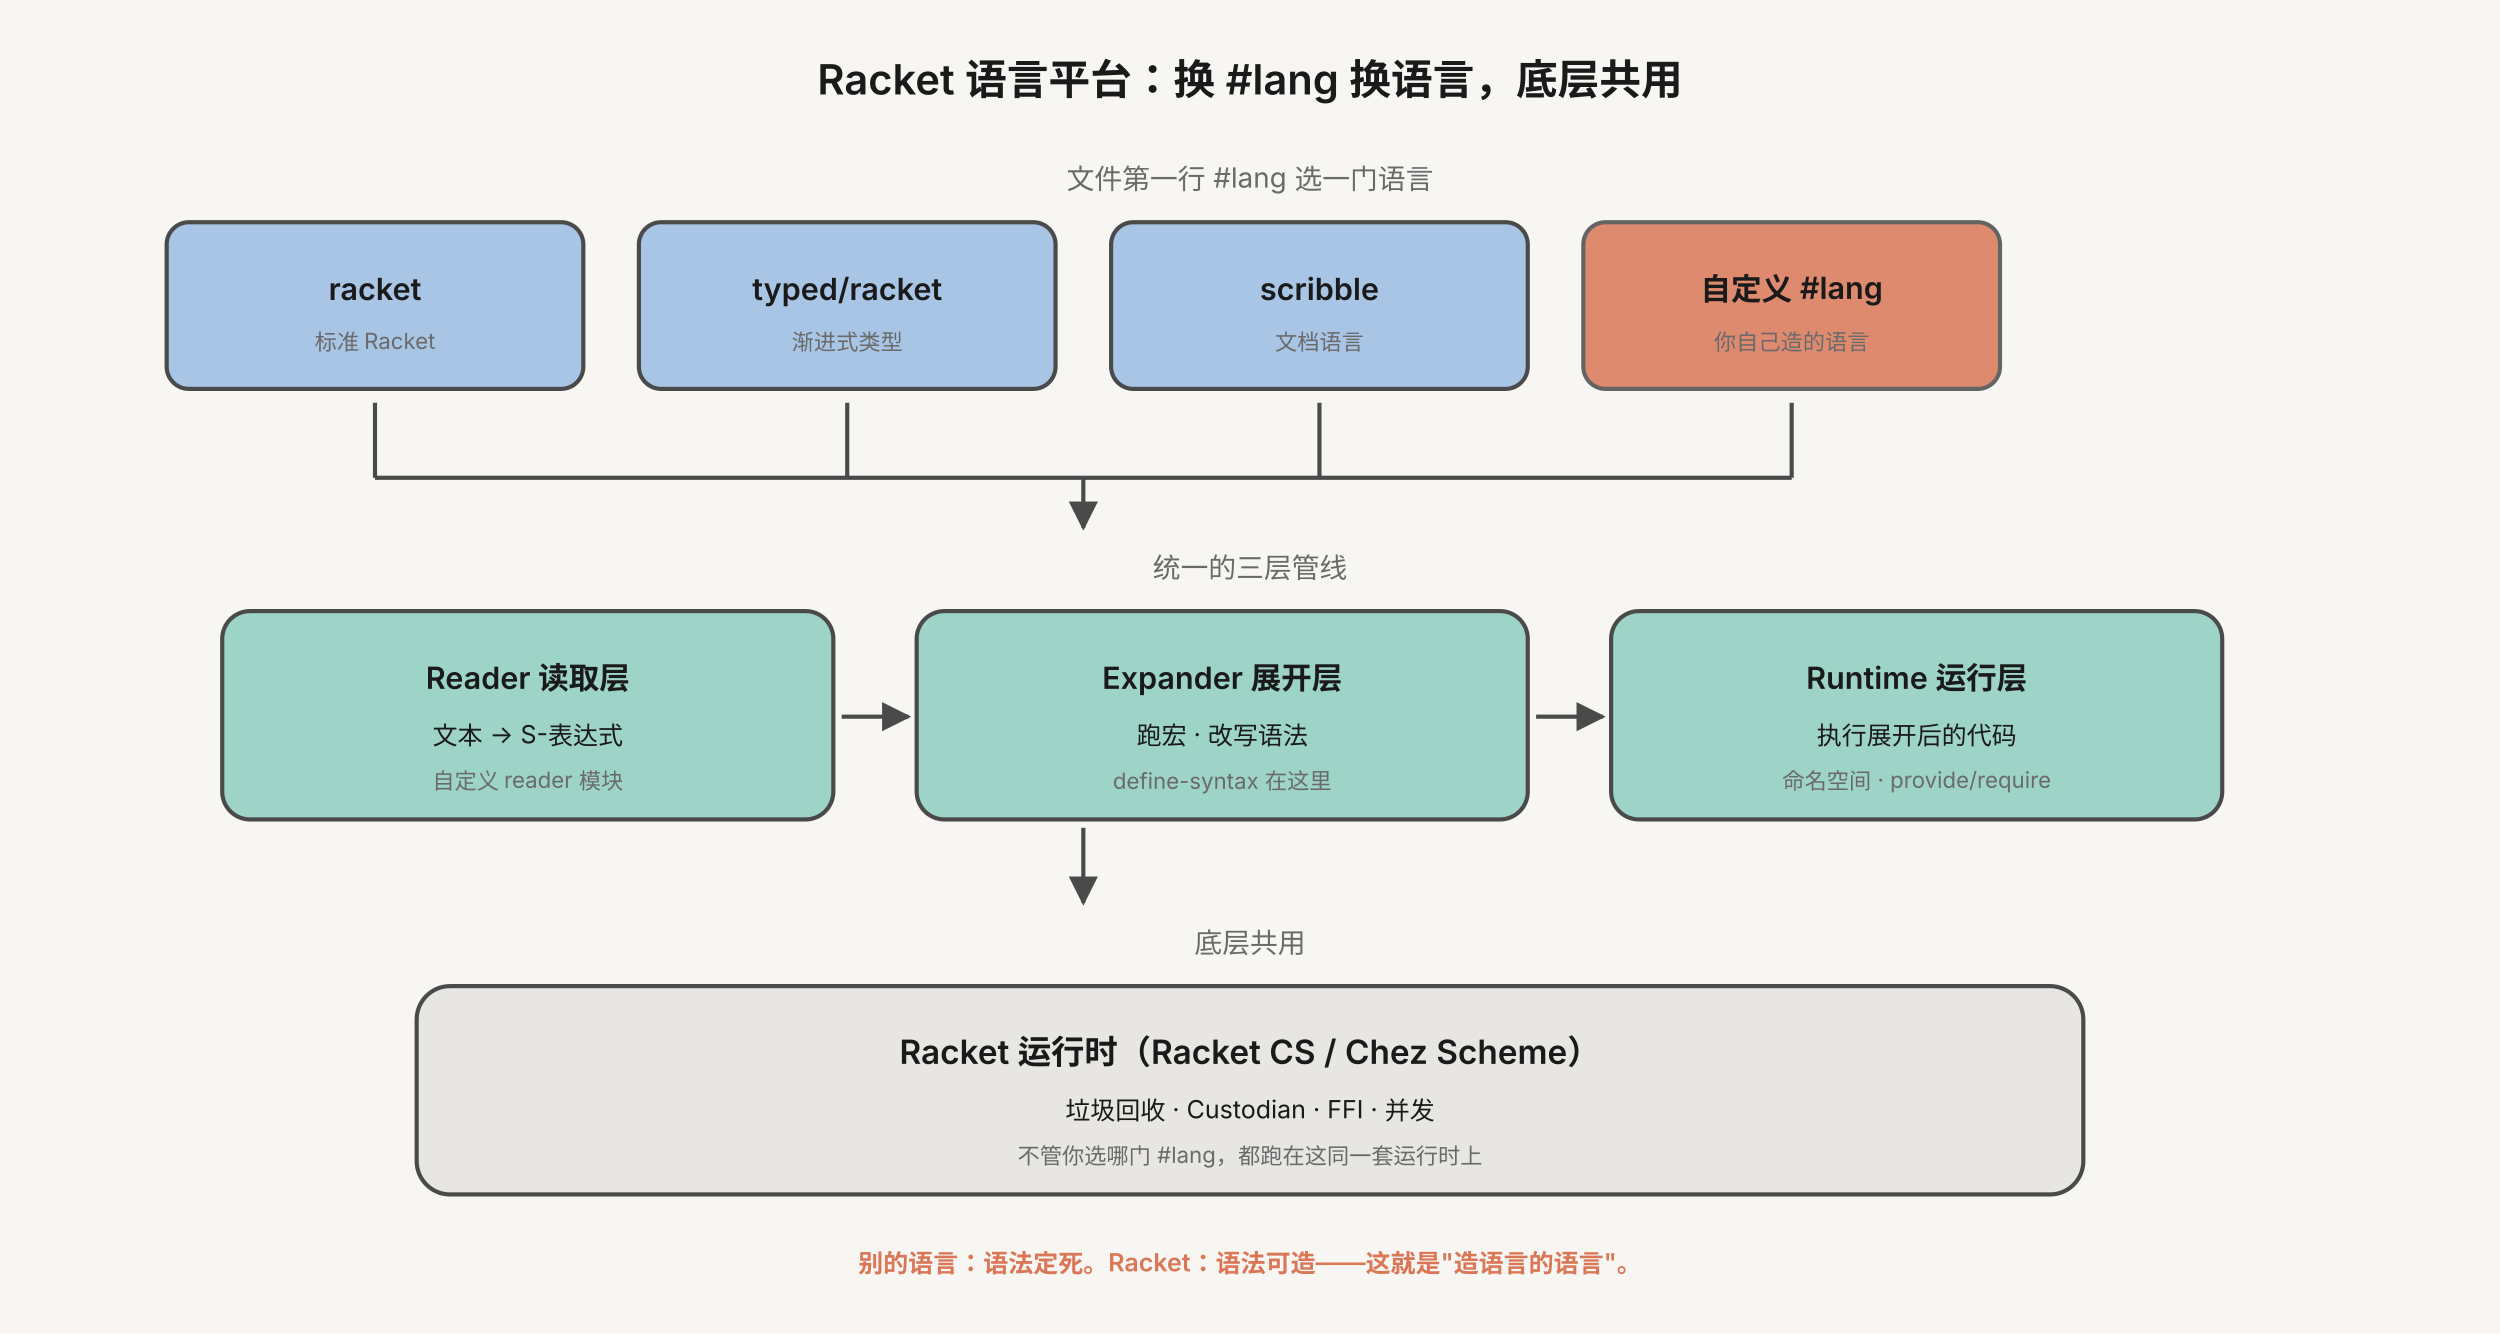
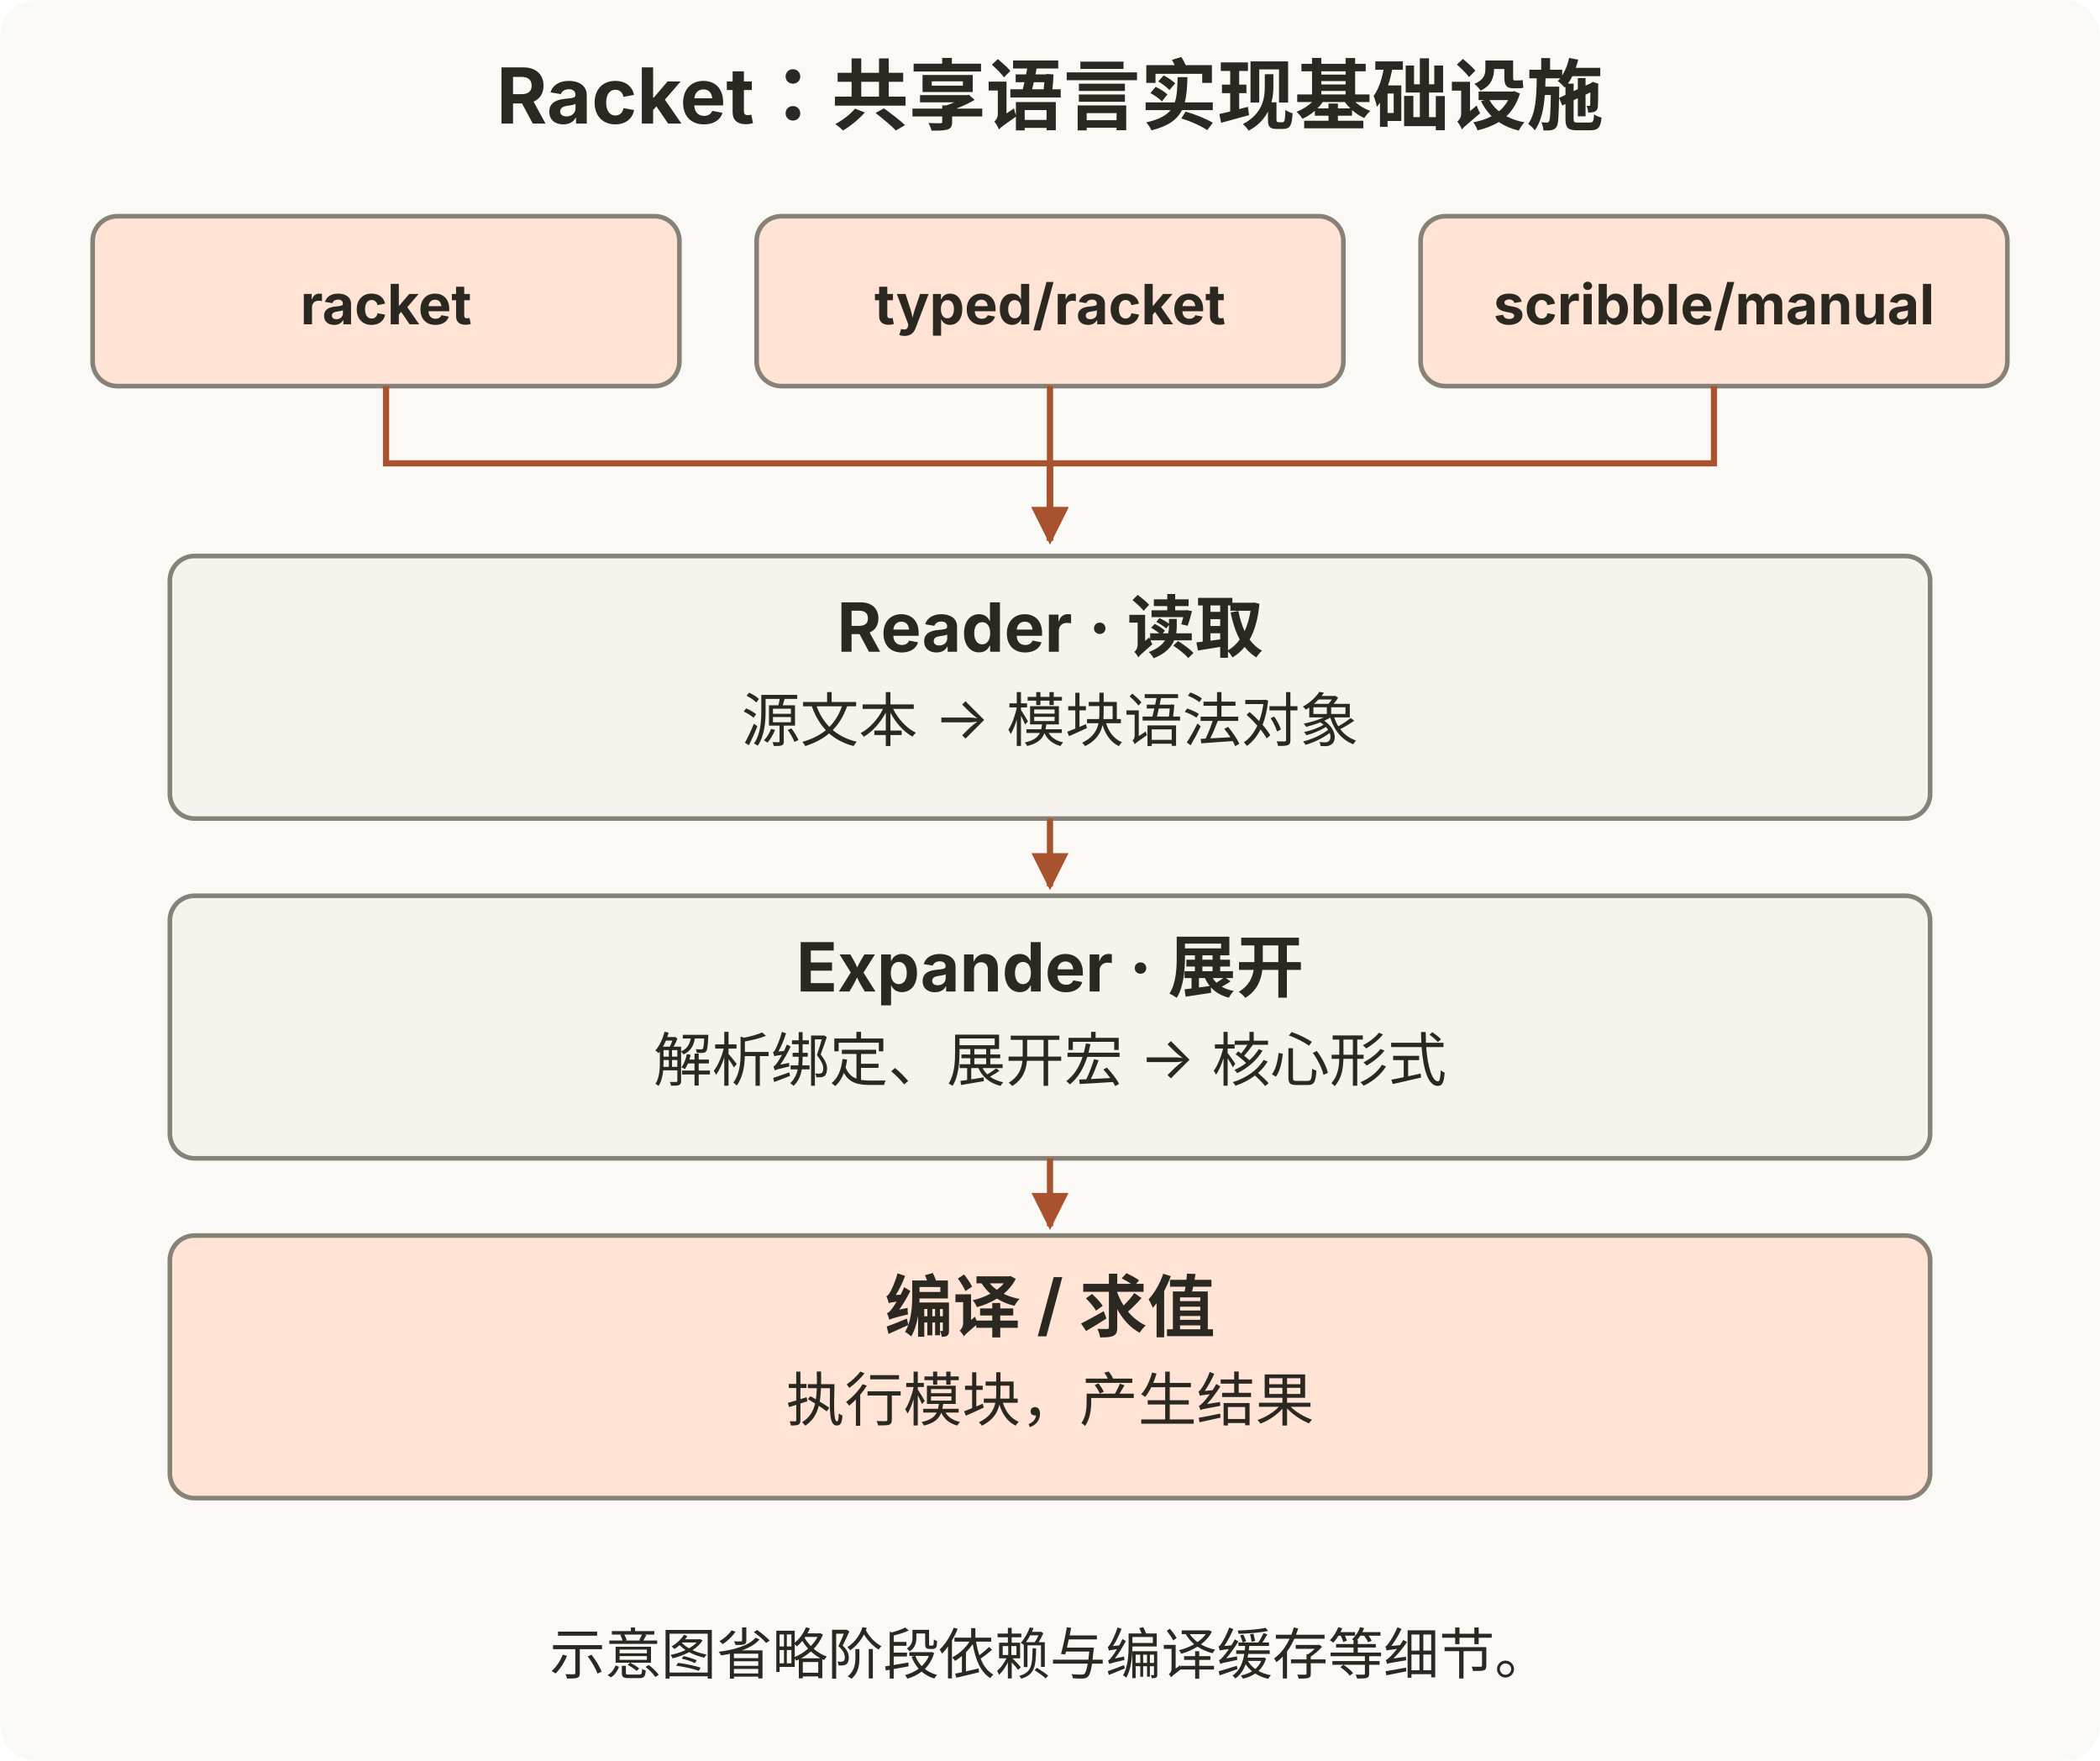
- <svg xmlns="http://www.w3.org/2000/svg" viewBox="0 0 900 480" font-family="&quot;PingFang SC&quot;, &quot;Microsoft YaHei&quot;, -apple-system, BlinkMacSystemFont, &quot;Segoe UI&quot;, sans-serif">
-   <rect width="900" height="480" fill="#f8f6f3" />
-   <text x="450" y="34" text-anchor="middle" font-size="15" font-weight="600" fill="#1a1a1a">Racket 语言平台：换 #lang 换语言，底层共用</text>
-   <text x="450" y="68" text-anchor="middle" font-size="10" fill="#6a6a6a">文件第一行 #lang 选一门语言</text>
-   <rect x="60" y="80" width="150" height="60" rx="8" fill="#a8c5e6" stroke="#4a4a4a" stroke-width="1.5" />
-   <text x="135" y="108" text-anchor="middle" font-size="11" font-weight="600" fill="#1a1a1a">racket</text>
-   <text x="135" y="126" text-anchor="middle" font-size="8" fill="#6a6a6a">标准 Racket</text>
-   <rect x="230" y="80" width="150" height="60" rx="8" fill="#a8c5e6" stroke="#4a4a4a" stroke-width="1.5" />
-   <text x="305" y="108" text-anchor="middle" font-size="11" font-weight="600" fill="#1a1a1a">typed/racket</text>
-   <text x="305" y="126" text-anchor="middle" font-size="8" fill="#6a6a6a">渐进式类型</text>
-   <rect x="400" y="80" width="150" height="60" rx="8" fill="#a8c5e6" stroke="#4a4a4a" stroke-width="1.5" />
-   <text x="475" y="108" text-anchor="middle" font-size="11" font-weight="600" fill="#1a1a1a">scribble</text>
-   <text x="475" y="126" text-anchor="middle" font-size="8" fill="#6a6a6a">文档语言</text>
-   <rect x="570" y="80" width="150" height="60" rx="8" fill="#d97757" stroke="#4a4a4a" stroke-width="1.5" opacity="0.85" />
-   <text x="645" y="108" text-anchor="middle" font-size="11" font-weight="600" fill="#1a1a1a">自定义 #lang</text>
-   <text x="645" y="126" text-anchor="middle" font-size="8" fill="#6a6a6a">你自己造的语言</text>
-   <line x1="135" y1="145" x2="135" y2="172" stroke="#4a4a4a" stroke-width="1.5" />
-   <line x1="305" y1="145" x2="305" y2="172" stroke="#4a4a4a" stroke-width="1.5" />
-   <line x1="475" y1="145" x2="475" y2="172" stroke="#4a4a4a" stroke-width="1.5" />
-   <line x1="645" y1="145" x2="645" y2="172" stroke="#4a4a4a" stroke-width="1.5" />
-   <line x1="135" y1="172" x2="645" y2="172" stroke="#4a4a4a" stroke-width="1.5" />
-   <line x1="390" y1="172" x2="390" y2="190" stroke="#4a4a4a" stroke-width="1.5" marker-end="url(#arrow)" />
+ <svg xmlns="http://www.w3.org/2000/svg" viewBox="0 0 680 570" role="img" aria-labelledby="t d">
  <defs>
-     <marker id="arrow" viewBox="0 0 10 10" refX="9" refY="5" markerWidth="7" markerHeight="7" orient="auto-start-reverse">
-       <path d="M 0 0 L 10 5 L 0 10 z" fill="#4a4a4a" />
+     <marker id="a" viewBox="0 0 10 10" refX="9" refY="5" markerWidth="6" markerHeight="6" orient="auto">
+       <path d="M0 0L10 5L0 10Z" fill="#A8532D" />
    </marker>
  </defs>
-   <text x="450" y="208" text-anchor="middle" font-size="10" fill="#6a6a6a">统一的三层管线</text>
-   <rect x="80" y="220" width="220" height="75" rx="10" fill="#9dd4c7" stroke="#4a4a4a" stroke-width="1.5" />
-   <text x="190" y="248" text-anchor="middle" font-size="11" font-weight="600" fill="#1a1a1a">Reader 读取层</text>
-   <text x="190" y="268" text-anchor="middle" font-size="9" fill="#1a1a1a">文本 → S-表达式</text>
-   <text x="190" y="284" text-anchor="middle" font-size="8" fill="#6a6a6a">自定义 reader 模块</text>
-   <line x1="303" y1="258" x2="327" y2="258" stroke="#4a4a4a" stroke-width="1.5" marker-end="url(#arrow)" />
-   <rect x="330" y="220" width="220" height="75" rx="10" fill="#9dd4c7" stroke="#4a4a4a" stroke-width="1.5" />
-   <text x="440" y="248" text-anchor="middle" font-size="11" font-weight="600" fill="#1a1a1a">Expander 展开层</text>
-   <text x="440" y="268" text-anchor="middle" font-size="9" fill="#1a1a1a">跑宏 · 改写语法</text>
-   <text x="440" y="284" text-anchor="middle" font-size="8" fill="#6a6a6a">define-syntax 在这里</text>
-   <line x1="553" y1="258" x2="577" y2="258" stroke="#4a4a4a" stroke-width="1.5" marker-end="url(#arrow)" />
-   <rect x="580" y="220" width="220" height="75" rx="10" fill="#9dd4c7" stroke="#4a4a4a" stroke-width="1.5" />
-   <text x="690" y="248" text-anchor="middle" font-size="11" font-weight="600" fill="#1a1a1a">Runtime 运行层</text>
-   <text x="690" y="268" text-anchor="middle" font-size="9" fill="#1a1a1a">执行展开后的代码</text>
-   <text x="690" y="284" text-anchor="middle" font-size="8" fill="#6a6a6a">命名空间 · provide/require</text>
-   <line x1="390" y1="298" x2="390" y2="325" stroke="#4a4a4a" stroke-width="1.5" marker-end="url(#arrow)" />
-   <text x="450" y="343" text-anchor="middle" font-size="10" fill="#6a6a6a">底层共用</text>
-   <rect x="150" y="355" width="600" height="75" rx="12" fill="#e8e6e3" stroke="#4a4a4a" stroke-width="1.5" />
-   <text x="450" y="383" text-anchor="middle" font-size="12" font-weight="600" fill="#1a1a1a">Racket 运行时（Racket CS / Chez Scheme）</text>
-   <text x="450" y="403" text-anchor="middle" font-size="9" fill="#1a1a1a">垃圾回收 · Custodian · FFI · 并发</text>
-   <text x="450" y="419" text-anchor="middle" font-size="8" fill="#6a6a6a">不管你选哪门 #lang，都跑在这同一套运行时上</text>
-   <text x="450" y="458" text-anchor="middle" font-size="9" fill="#d97757" font-weight="600">别的语言：语法定死。Racket：语法可造——这就是"造语言的语言"。</text>
+   <rect width="680" height="570" rx="12" fill="#FAF9F6" />
+   <g font-family="Inter, PingFang SC, Microsoft YaHei, system-ui, sans-serif" fill="#2A2820">
+     <text x="340" y="40" text-anchor="middle" font-size="25" font-weight="bold">Racket：共享语言实现基础设施</text>
+     <rect x="30" y="70" width="190" height="55" rx="8" fill="#FFE4D6" stroke="#878278" stroke-width="1.5" />
+     <text x="125" y="105" text-anchor="middle" font-size="18" font-weight="bold">racket</text>
+     <rect x="245" y="70" width="190" height="55" rx="8" fill="#FFE4D6" stroke="#878278" stroke-width="1.5" />
+     <text x="340" y="105" text-anchor="middle" font-size="18" font-weight="bold">typed/racket</text>
+     <rect x="460" y="70" width="190" height="55" rx="8" fill="#FFE4D6" stroke="#878278" stroke-width="1.5" />
+     <text x="555" y="105" text-anchor="middle" font-size="18" font-weight="bold">scribble/manual</text>
+     <path d="M125 125V150H340V175" fill="none" stroke="#A8532D" stroke-width="2" marker-end="url(#a)" />
+     <path d="M340 125V175" fill="none" stroke="#A8532D" stroke-width="2" marker-end="url(#a)" />
+     <path d="M555 125V150H340V175" fill="none" stroke="#A8532D" stroke-width="2" marker-end="url(#a)" />
+     <rect x="55" y="180" width="570" height="85" rx="8" fill="#F5F3EE" stroke="#878278" stroke-width="1.5" />
+     <text x="340" y="211" text-anchor="middle" font-size="22" font-weight="bold">Reader · 读取</text>
+     <text x="340" y="240" text-anchor="middle" font-size="19">源文本 → 模块语法对象</text>
+     <path d="M340 265V287" fill="none" stroke="#A8532D" stroke-width="2" marker-end="url(#a)" />
+     <rect x="55" y="290" width="570" height="85" rx="8" fill="#F5F3EE" stroke="#878278" stroke-width="1.5" />
+     <text x="340" y="321" text-anchor="middle" font-size="22" font-weight="bold">Expander · 展开</text>
+     <text x="340" y="350" text-anchor="middle" font-size="19">解析绑定、展开宏 → 核心形式</text>
+     <path d="M340 375V397" fill="none" stroke="#A8532D" stroke-width="2" marker-end="url(#a)" />
+     <rect x="55" y="400" width="570" height="85" rx="8" fill="#FFE4D6" stroke="#878278" stroke-width="1.5" />
+     <text x="340" y="431" text-anchor="middle" font-size="22" font-weight="bold">编译 / 求值</text>
+     <text x="340" y="460" text-anchor="middle" font-size="19">执行模块，产生结果</text>
+     <text x="340" y="542" text-anchor="middle" font-size="18">示意图省略阶段依赖与编译缓存等细节。</text>
+   </g>
</svg>
